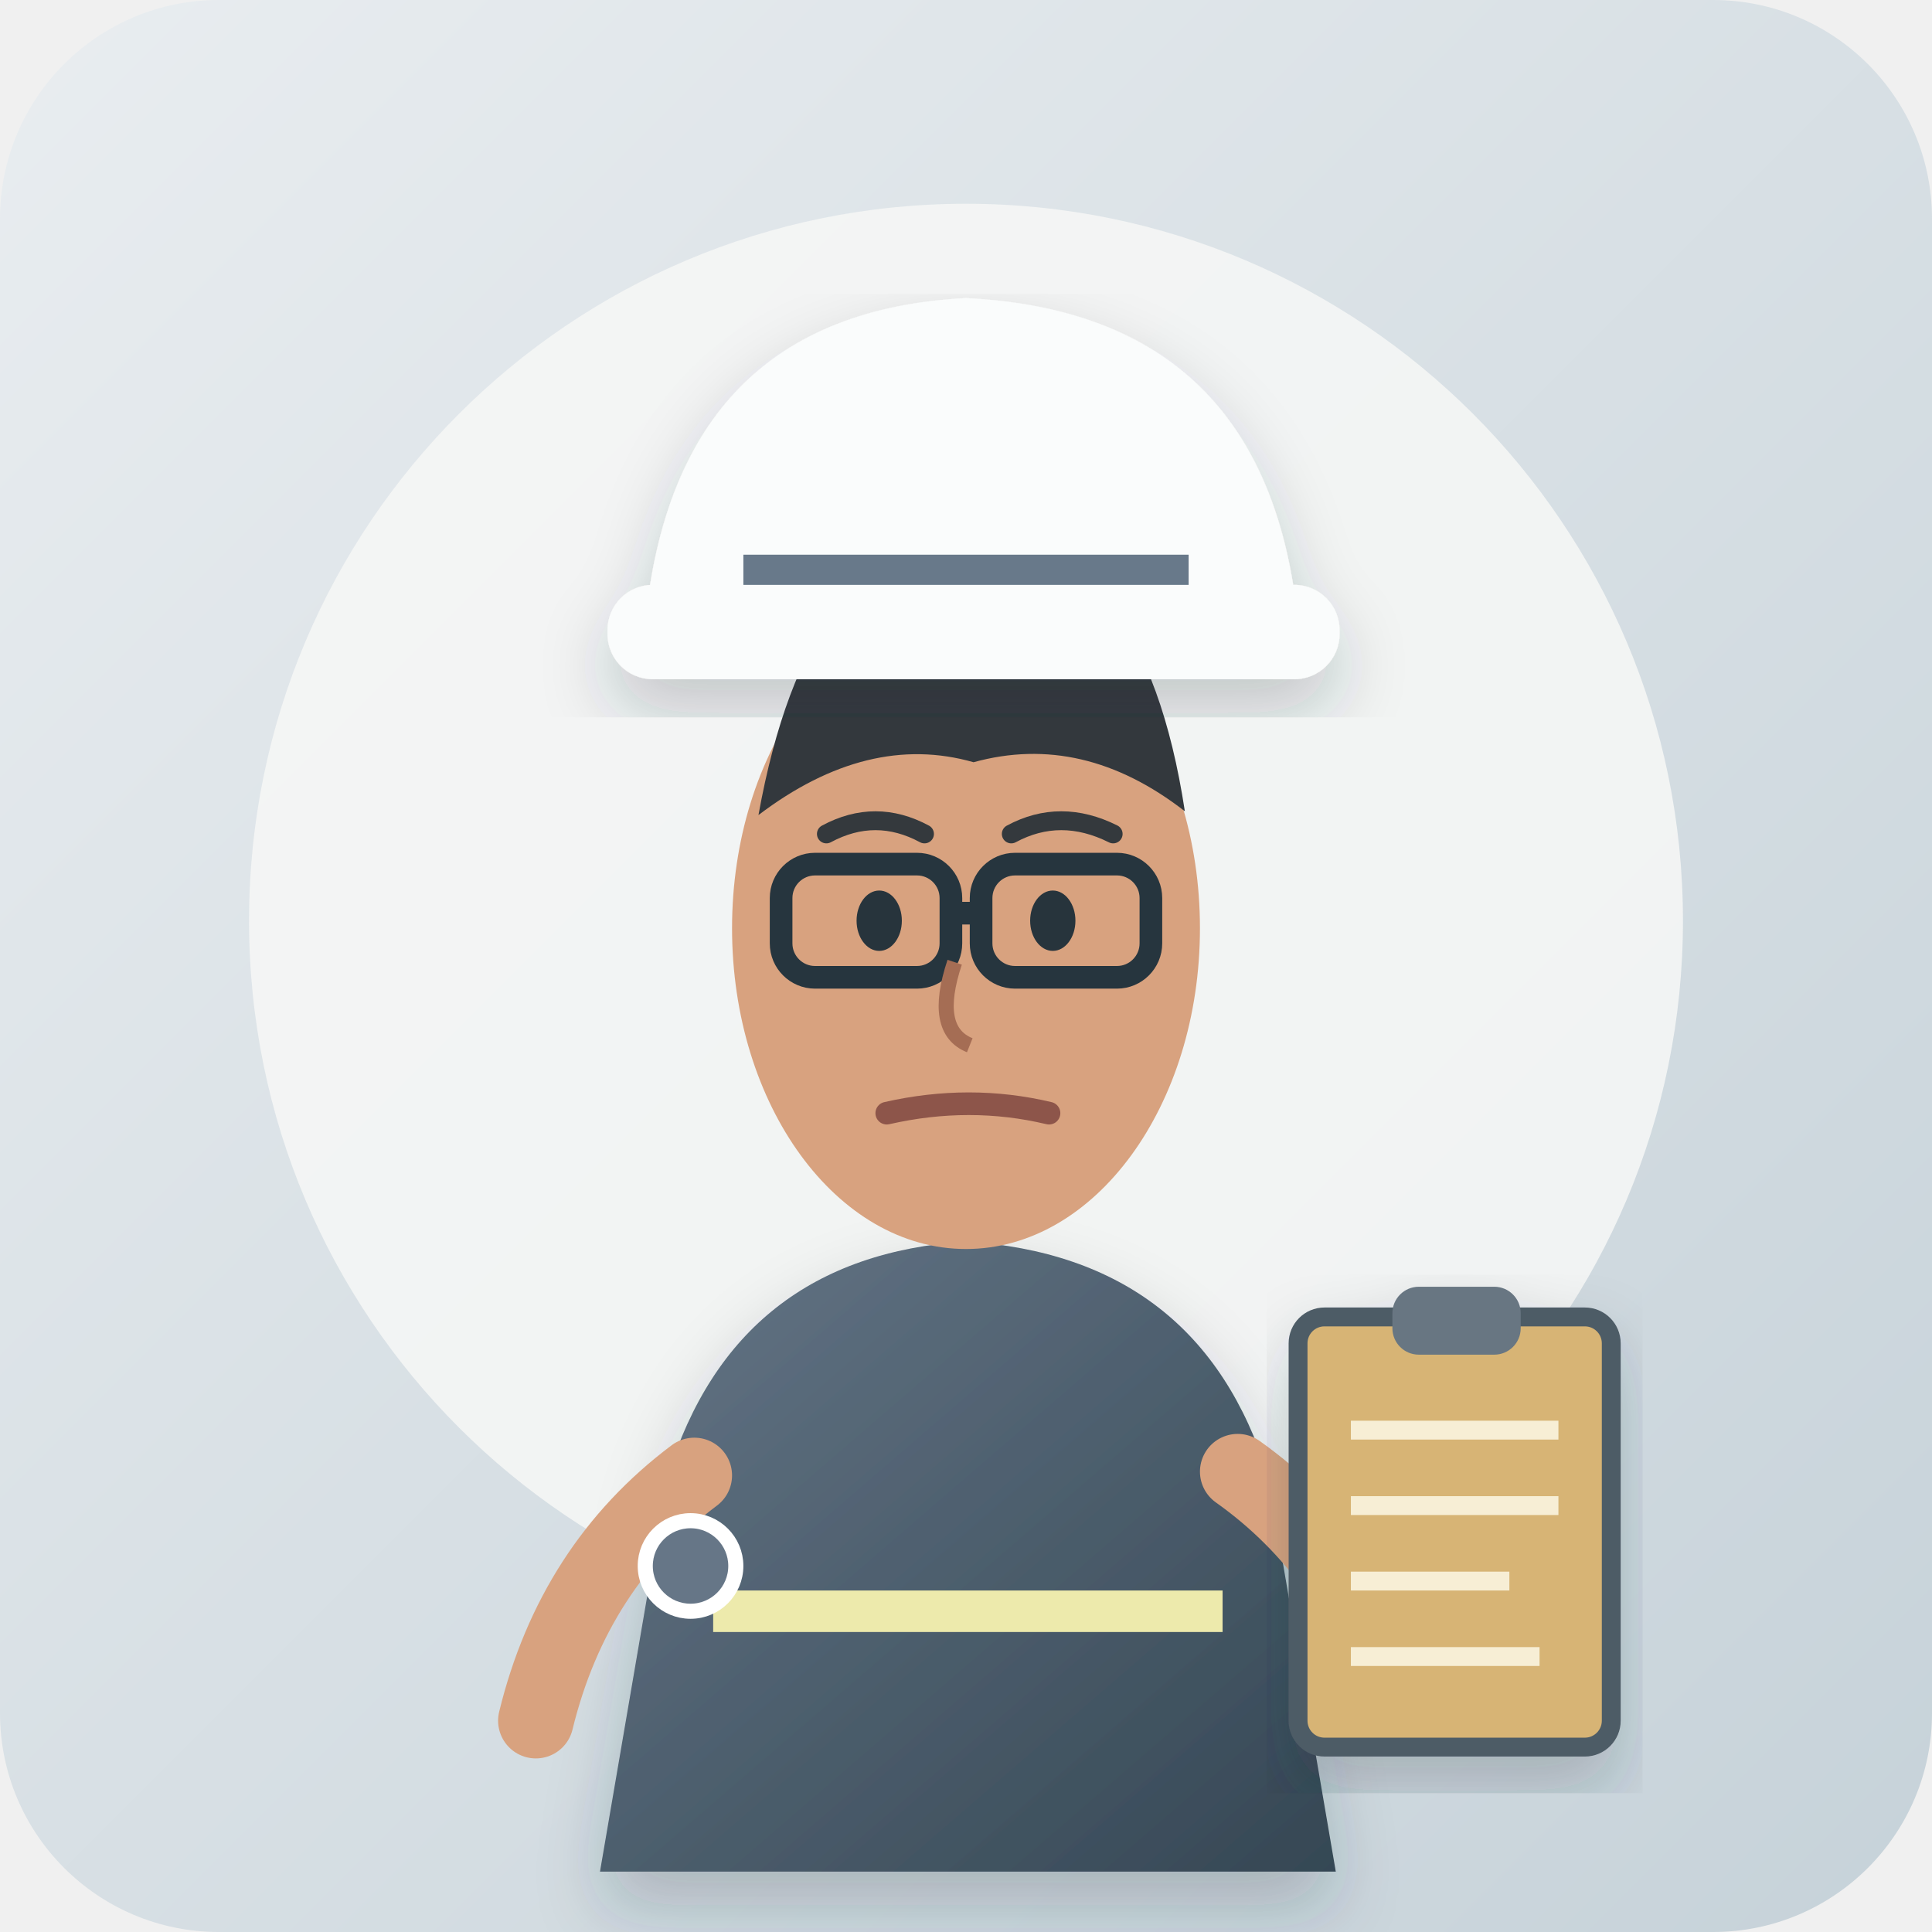
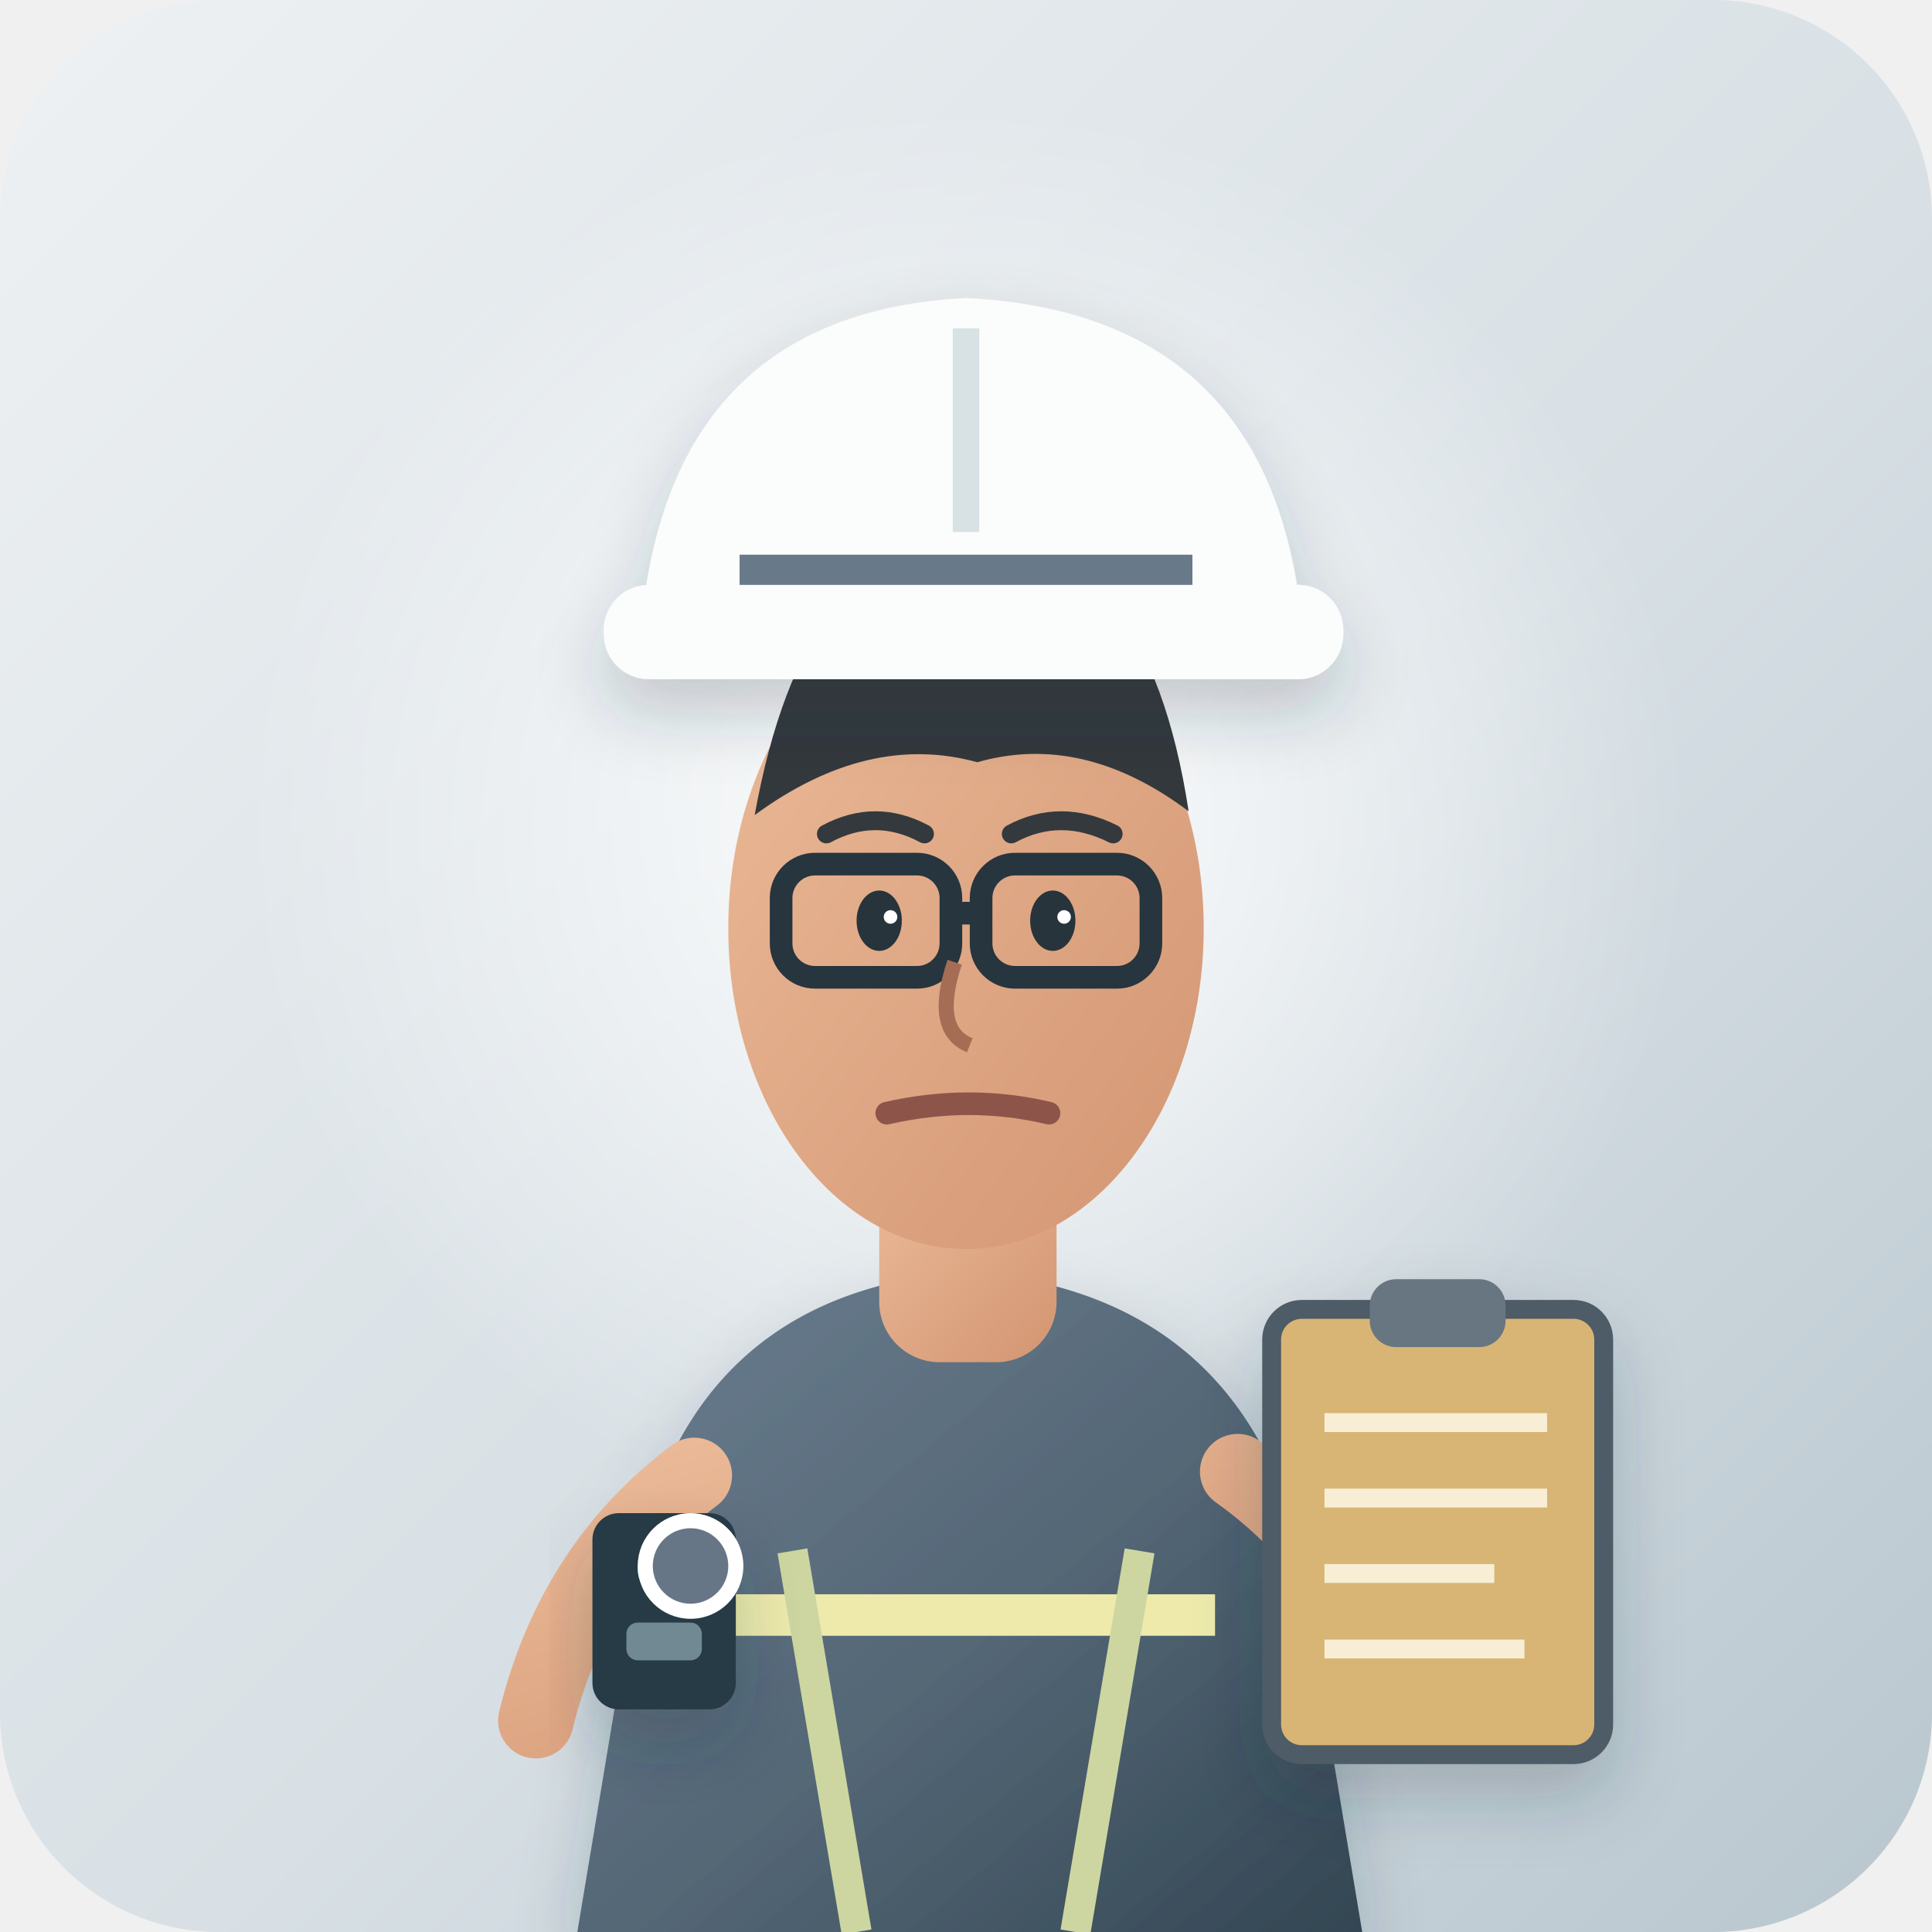
<svg xmlns="http://www.w3.org/2000/svg" width="512" height="512" viewBox="0 0 512 512">
  <defs>
    <linearGradient id="bg" x1="0" y1="0" x2="1" y2="1">
-       <stop stop-color="#e9edf0" />
-       <stop offset="1" stop-color="#c6d2d9" />
+       <stop stop-color="#eef1f3" />
+       <stop offset=".55" stop-color="#d8e0e5" />
+       <stop offset="1" stop-color="#b8c6ce" />
    </linearGradient>
+     <radialGradient id="halo">
+       <stop stop-color="#ffffff" stop-opacity=".94" />
+       <stop offset="1" stop-color="#ffffff" stop-opacity="0" />
+     </radialGradient>
    <linearGradient id="j" x1="0" y1="0" x2="1" y2="1">
-       <stop stop-color="#657687" />
-       <stop offset="1" stop-color="#354754" />
+       <stop stop-color="#6c7e90" />
+       <stop offset=".55" stop-color="#536675" />
+       <stop offset="1" stop-color="#334653" />
    </linearGradient>
-     <filter id="s">
+     <linearGradient id="skin" x1="0" y1="0" x2="1" y2="1">
+       <stop stop-color="#ebba98" />
+       <stop offset="1" stop-color="#d39572" />
+     </linearGradient>
+     <filter id="s" x="-30%" y="-30%" width="175%" height="185%">
      <feDropShadow dx="0" dy="9" stdDeviation="9" flood-color="#253640" flood-opacity=".23" />
    </filter>
  </defs>
  <rect width="512" height="512" rx="58" fill="url(#bg)" />
-   <circle cx="256" cy="244" r="190" fill="#f5f6f5" opacity=".9" />
+   <circle cx="256" cy="219" r="193" fill="url(#halo)" />
  <g filter="url(#s)">
-     <path d="M159 496l18-105q18-58 79-62q62 4 80 62l18 105Z" fill="url(#j)" />
-     <path d="M189 427h135" stroke="#edeaac" stroke-width="11" />
+     <path d="M153 512l18-108q18-62 85-67q68 5 87 67l18 108Z" fill="url(#j)" />
+     <path d="M190 428h132" stroke="#edeaac" stroke-width="11" />
+     <path d="M210 411l17 101M302 411l-17 101" stroke="#cdd6a0" stroke-width="8" />
  </g>
-   <ellipse cx="256" cy="246" rx="62" ry="85" fill="#d8a27f" />
-   <path d="M201 216q13-72 56-75q46 2 57 74q-27-21-56-13q-28-8-57 14Z" fill="#33383d" />
+   <rect x="233" y="309" width="47" height="52" rx="16" fill="url(#skin)" />
+   <ellipse cx="256" cy="246" rx="63" ry="85" fill="url(#skin)" />
+   <path d="M200 216q13-72 57-75q47 2 58 74q-28-21-56-13q-29-8-59 14Z" fill="#33383d" />
  <ellipse cx="233" cy="244" rx="6" ry="8" fill="#27343c" />
  <ellipse cx="279" cy="244" rx="6" ry="8" fill="#27343c" />
  <g fill="none" stroke="#26353e" stroke-width="6">
    <rect x="207" y="229" width="45" height="30" rx="9" />
    <rect x="260" y="229" width="45" height="30" rx="9" />
    <path d="M252 242h8" />
  </g>
+   <circle cx="236" cy="243" r="1.8" fill="#fff" />
+   <circle cx="282" cy="243" r="1.8" fill="#fff" />
  <path d="M219 221q13-7 26 0M268 221q13-7 27 0" fill="none" stroke="#34393d" stroke-width="5" stroke-linecap="round" />
  <path d="M253 255q-6 18 4 22" fill="none" stroke="#a56d54" stroke-width="4" />
  <path d="M235 295q22-5 43 0" fill="none" stroke="#8d554a" stroke-width="6" stroke-linecap="round" />
  <g filter="url(#s)">
-     <path d="M171 165q8-82 85-86q80 4 88 86Z" fill="#fafcfc" />
-     <rect x="161" y="155" width="194" height="25" rx="12" fill="#fafcfc" />
-     <path d="M197 151h118" stroke="#68798a" stroke-width="8" />
+     <path d="M170 165q8-82 86-86q81 4 89 86Z" fill="#fbfcfc" />
+     <rect x="160" y="155" width="196" height="25" rx="12" fill="#fbfcfc" />
+     <path d="M196 151h120" stroke="#68798a" stroke-width="8" />
+     <path d="M256 87v54" stroke="#d8e2e5" stroke-width="7" />
  </g>
-   <path d="M184 391q-32 24-42 65M328 390q31 22 43 61" stroke="#d8a27f" stroke-width="20" stroke-linecap="round" />
-   <g transform="translate(344 349)" filter="url(#s)">
-     <rect width="83" height="114" rx="7" fill="#d7b474" stroke="#4e5b66" stroke-width="5" />
-     <rect x="25" y="-8" width="34" height="18" rx="7" fill="#677682" />
-     <path d="M14 30h55M14 50h55M14 70h42M14 90h50" stroke="#f7eed5" stroke-width="5" />
+   <path d="M184 391q-32 24-42 65M328 390q31 22 43 61" stroke="url(#skin)" stroke-width="20" stroke-linecap="round" />
+   <g transform="translate(337 347)" filter="url(#s)">
+     <rect width="88" height="118" rx="8" fill="#d8b574" stroke="#4e5b66" stroke-width="5" />
+     <rect x="26" y="-8" width="36" height="18" rx="7" fill="#677682" />
+     <path d="M14 30h59M14 50h59M14 70h45M14 90h53" stroke="#f7eed5" stroke-width="5" />
+   </g>
+   <g transform="translate(157 401)" filter="url(#s)">
+     <rect width="38" height="52" rx="7" fill="#263a45" />
+     <circle cx="19" cy="15" r="7" fill="#8bc3d1" />
+     <rect x="9" y="29" width="20" height="10" rx="3" fill="#718992" />
  </g>
  <circle cx="183" cy="415" r="12" fill="#667687" stroke="#fff" stroke-width="4" />
</svg>
